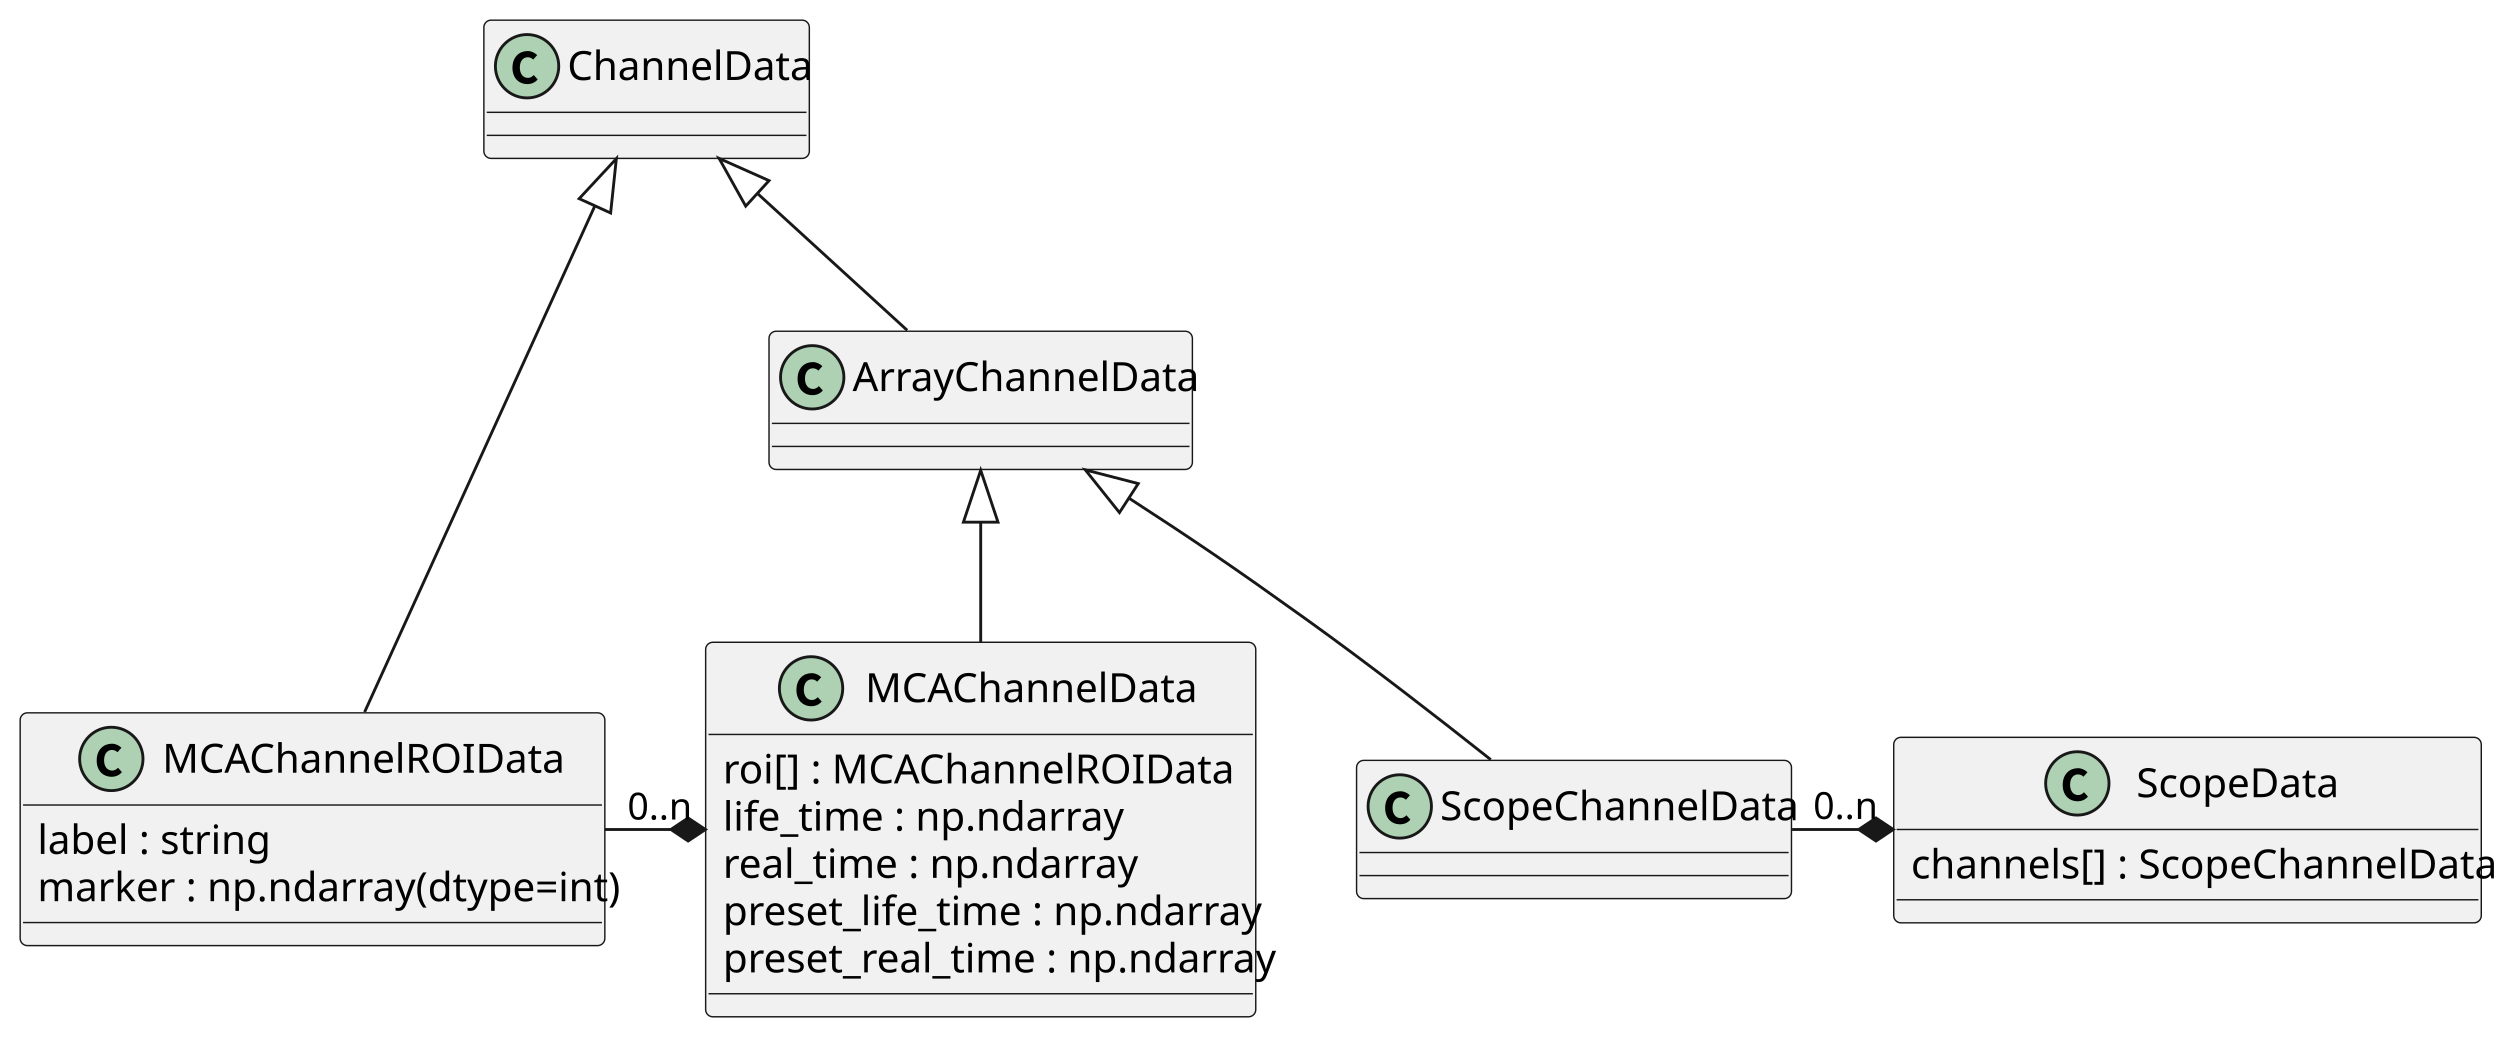
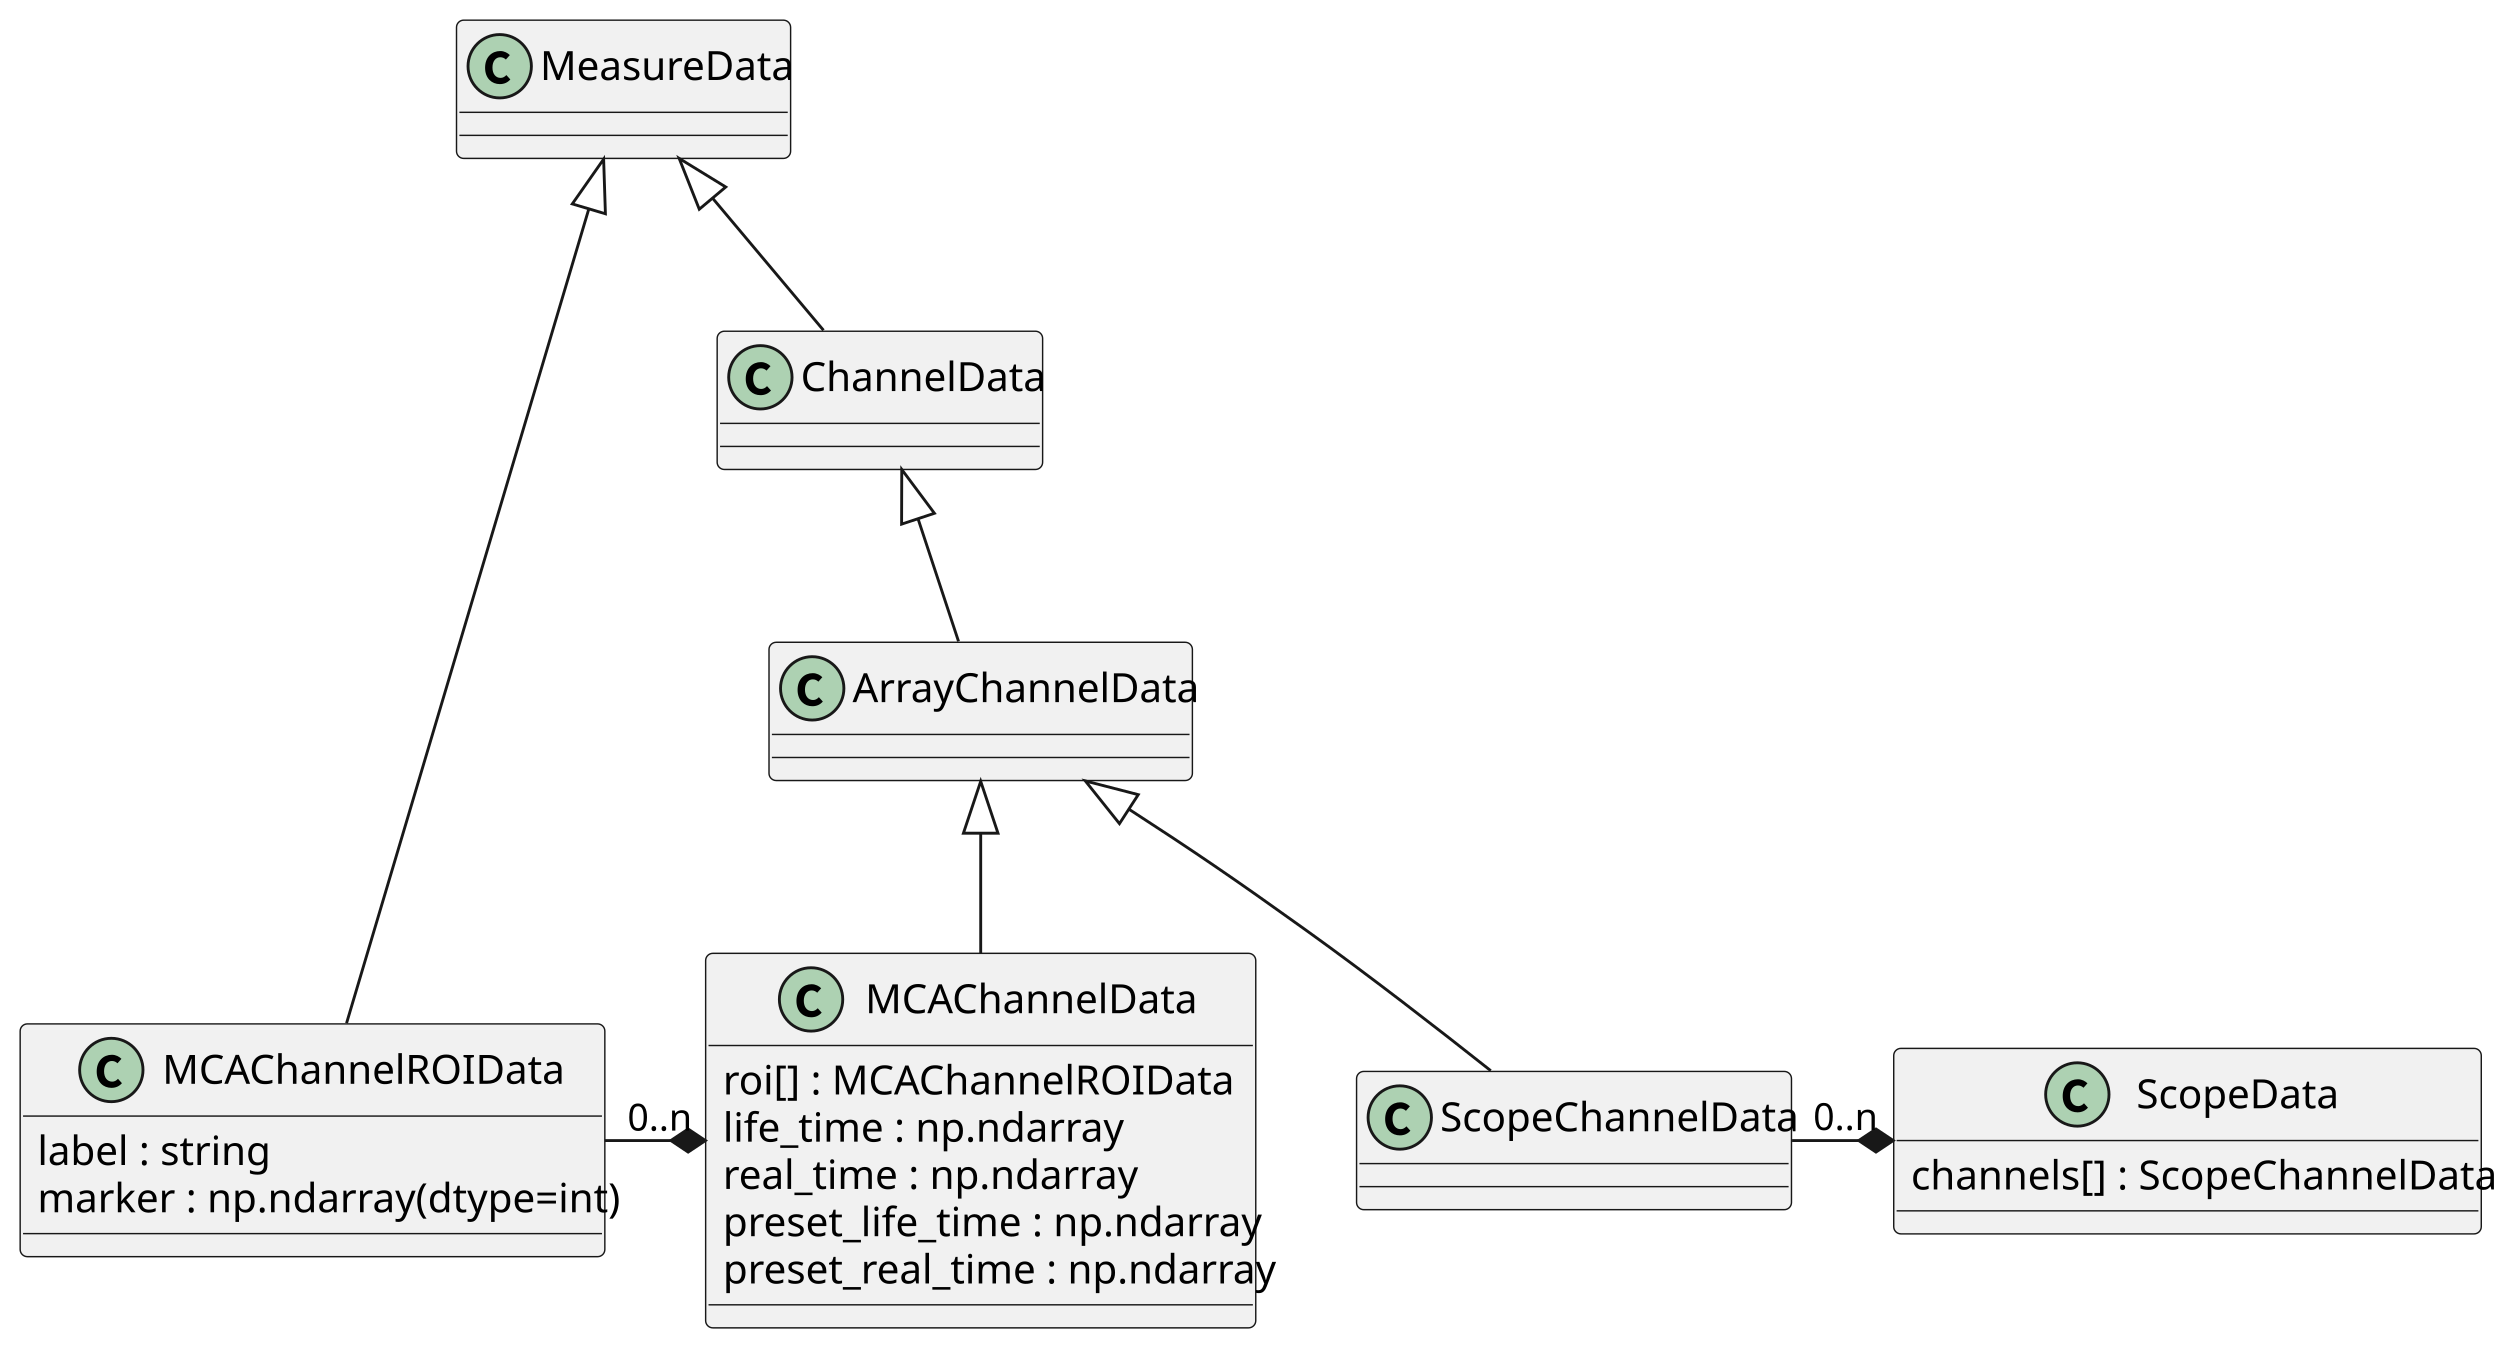
- <svg xmlns="http://www.w3.org/2000/svg" contentStyleType="text/css" height="360px" preserveAspectRatio="none" style="width:868px;height:360px;background:#FFFFFF;" version="1.1" viewBox="0 0 868 360" width="868px" zoomAndPan="magnify">
+ <svg xmlns="http://www.w3.org/2000/svg" contentStyleType="text/css" height="468px" preserveAspectRatio="none" style="width:868px;height:468px;background:#FFFFFF;" version="1.1" viewBox="0 0 868 468" width="868px" zoomAndPan="magnify">
  <defs />
  <g>
+     <g id="elem_ChannelData">
+       <rect codeLine="3" fill="#F1F1F1" height="48" id="ChannelData" rx="2.5" ry="2.5" style="stroke:#181818;stroke-width:0.5;" width="113" x="249" y="115" />
+       <ellipse cx="264" cy="131" fill="#ADD1B2" rx="11" ry="11" style="stroke:#181818;stroke-width:1.0;" />
+       <path d="M264.047,137.203 C265.547,137.203 266.781,136.641 267.688,135.578 L266.312,134.062 C265.766,134.656 265.109,135.047 264.312,135.047 C262.641,135.047 261.484,133.719 261.484,131.438 C261.484,129.219 262.641,127.875 264.203,127.875 C265.016,127.875 265.609,128.188 266.141,128.672 L267.516,127.125 C266.766,126.391 265.609,125.719 264.203,125.719 C261.25,125.719 258.922,127.859 258.922,131.531 C258.922,135.25 261.297,137.203 264.047,137.203 Z " fill="#000000" />
+       <text fill="#000000" font-family="sans-serif" font-size="14" lengthAdjust="spacing" textLength="81" x="278" y="135.785">ChannelData</text>
+       <line style="stroke:#181818;stroke-width:0.5;" x1="250" x2="361" y1="147" y2="147" />
+       <line style="stroke:#181818;stroke-width:0.5;" x1="250" x2="361" y1="155" y2="155" />
+     </g>
+     <g id="elem_MeasureData">
+       <rect fill="#F1F1F1" height="48" id="MeasureData" rx="2.5" ry="2.5" style="stroke:#181818;stroke-width:0.5;" width="116" x="158.5" y="7" />
+       <ellipse cx="173.5" cy="23" fill="#ADD1B2" rx="11" ry="11" style="stroke:#181818;stroke-width:1.0;" />
+       <path d="M173.547,29.203 C175.047,29.203 176.281,28.641 177.188,27.578 L175.812,26.062 C175.266,26.656 174.609,27.047 173.812,27.047 C172.141,27.047 170.984,25.719 170.984,23.438 C170.984,21.219 172.141,19.875 173.703,19.875 C174.516,19.875 175.109,20.188 175.641,20.672 L177.016,19.125 C176.266,18.391 175.109,17.719 173.703,17.719 C170.75,17.719 168.422,19.859 168.422,23.531 C168.422,27.25 170.797,29.203 173.547,29.203 Z " fill="#000000" />
+       <text fill="#000000" font-family="sans-serif" font-size="14" lengthAdjust="spacing" textLength="84" x="187.5" y="27.785">MeasureData</text>
+       <line style="stroke:#181818;stroke-width:0.5;" x1="159.5" x2="273.5" y1="39" y2="39" />
+       <line style="stroke:#181818;stroke-width:0.5;" x1="159.5" x2="273.5" y1="47" y2="47" />
+     </g>
    <g id="elem_ArrayChannelData">
-       <rect codeLine="3" fill="#F1F1F1" height="48" id="ArrayChannelData" rx="2.5" ry="2.5" style="stroke:#181818;stroke-width:0.5;" width="147" x="267" y="115" />
-       <ellipse cx="282" cy="131" fill="#ADD1B2" rx="11" ry="11" style="stroke:#181818;stroke-width:1.0;" />
-       <path d="M282.047,137.203 C283.547,137.203 284.781,136.641 285.688,135.578 L284.312,134.062 C283.766,134.656 283.109,135.047 282.312,135.047 C280.641,135.047 279.484,133.719 279.484,131.438 C279.484,129.219 280.641,127.875 282.203,127.875 C283.016,127.875 283.609,128.188 284.141,128.672 L285.516,127.125 C284.766,126.391 283.609,125.719 282.203,125.719 C279.25,125.719 276.922,127.859 276.922,131.531 C276.922,135.25 279.297,137.203 282.047,137.203 Z " fill="#000000" />
-       <text fill="#000000" font-family="sans-serif" font-size="14" lengthAdjust="spacing" textLength="115" x="296" y="135.785">ArrayChannelData</text>
-       <line style="stroke:#181818;stroke-width:0.5;" x1="268" x2="413" y1="147" y2="147" />
-       <line style="stroke:#181818;stroke-width:0.5;" x1="268" x2="413" y1="155" y2="155" />
-     </g>
-     <g id="elem_ChannelData">
-       <rect fill="#F1F1F1" height="48" id="ChannelData" rx="2.5" ry="2.5" style="stroke:#181818;stroke-width:0.5;" width="113" x="168" y="7" />
-       <ellipse cx="183" cy="23" fill="#ADD1B2" rx="11" ry="11" style="stroke:#181818;stroke-width:1.0;" />
-       <path d="M183.047,29.203 C184.547,29.203 185.781,28.641 186.688,27.578 L185.312,26.062 C184.766,26.656 184.109,27.047 183.312,27.047 C181.641,27.047 180.484,25.719 180.484,23.438 C180.484,21.219 181.641,19.875 183.203,19.875 C184.016,19.875 184.609,20.188 185.141,20.672 L186.516,19.125 C185.766,18.391 184.609,17.719 183.203,17.719 C180.25,17.719 177.922,19.859 177.922,23.531 C177.922,27.25 180.297,29.203 183.047,29.203 Z " fill="#000000" />
-       <text fill="#000000" font-family="sans-serif" font-size="14" lengthAdjust="spacing" textLength="81" x="197" y="27.785">ChannelData</text>
-       <line style="stroke:#181818;stroke-width:0.5;" x1="169" x2="280" y1="39" y2="39" />
-       <line style="stroke:#181818;stroke-width:0.5;" x1="169" x2="280" y1="47" y2="47" />
+       <rect codeLine="5" fill="#F1F1F1" height="48" id="ArrayChannelData" rx="2.5" ry="2.5" style="stroke:#181818;stroke-width:0.5;" width="147" x="267" y="223" />
+       <ellipse cx="282" cy="239" fill="#ADD1B2" rx="11" ry="11" style="stroke:#181818;stroke-width:1.0;" />
+       <path d="M282.047,245.203 C283.547,245.203 284.781,244.641 285.688,243.578 L284.312,242.062 C283.766,242.656 283.109,243.047 282.312,243.047 C280.641,243.047 279.484,241.719 279.484,239.438 C279.484,237.219 280.641,235.875 282.203,235.875 C283.016,235.875 283.609,236.188 284.141,236.672 L285.516,235.125 C284.766,234.391 283.609,233.719 282.203,233.719 C279.25,233.719 276.922,235.859 276.922,239.531 C276.922,243.25 279.297,245.203 282.047,245.203 Z " fill="#000000" />
+       <text fill="#000000" font-family="sans-serif" font-size="14" lengthAdjust="spacing" textLength="115" x="296" y="243.785">ArrayChannelData</text>
+       <line style="stroke:#181818;stroke-width:0.5;" x1="268" x2="413" y1="255" y2="255" />
+       <line style="stroke:#181818;stroke-width:0.5;" x1="268" x2="413" y1="263" y2="263" />
    </g>
    <g id="elem_ScopeChannelData">
-       <rect codeLine="6" fill="#F1F1F1" height="48" id="ScopeChannelData" rx="2.5" ry="2.5" style="stroke:#181818;stroke-width:0.5;" width="151" x="471" y="264" />
-       <ellipse cx="486" cy="280" fill="#ADD1B2" rx="11" ry="11" style="stroke:#181818;stroke-width:1.0;" />
-       <path d="M486.047,286.203 C487.547,286.203 488.781,285.641 489.688,284.578 L488.312,283.062 C487.766,283.656 487.109,284.047 486.312,284.047 C484.641,284.047 483.484,282.719 483.484,280.438 C483.484,278.219 484.641,276.875 486.203,276.875 C487.016,276.875 487.609,277.188 488.141,277.672 L489.516,276.125 C488.766,275.391 487.609,274.719 486.203,274.719 C483.25,274.719 480.922,276.859 480.922,280.531 C480.922,284.25 483.297,286.203 486.047,286.203 Z " fill="#000000" />
-       <text fill="#000000" font-family="sans-serif" font-size="14" lengthAdjust="spacing" textLength="119" x="500" y="284.785">ScopeChannelData</text>
-       <line style="stroke:#181818;stroke-width:0.5;" x1="472" x2="621" y1="296" y2="296" />
-       <line style="stroke:#181818;stroke-width:0.5;" x1="472" x2="621" y1="304" y2="304" />
+       <rect codeLine="8" fill="#F1F1F1" height="48" id="ScopeChannelData" rx="2.5" ry="2.5" style="stroke:#181818;stroke-width:0.5;" width="151" x="471" y="372" />
+       <ellipse cx="486" cy="388" fill="#ADD1B2" rx="11" ry="11" style="stroke:#181818;stroke-width:1.0;" />
+       <path d="M486.047,394.203 C487.547,394.203 488.781,393.641 489.688,392.578 L488.312,391.062 C487.766,391.656 487.109,392.047 486.312,392.047 C484.641,392.047 483.484,390.719 483.484,388.438 C483.484,386.219 484.641,384.875 486.203,384.875 C487.016,384.875 487.609,385.188 488.141,385.672 L489.516,384.125 C488.766,383.391 487.609,382.719 486.203,382.719 C483.25,382.719 480.922,384.859 480.922,388.531 C480.922,392.25 483.297,394.203 486.047,394.203 Z " fill="#000000" />
+       <text fill="#000000" font-family="sans-serif" font-size="14" lengthAdjust="spacing" textLength="119" x="500" y="392.785">ScopeChannelData</text>
+       <line style="stroke:#181818;stroke-width:0.5;" x1="472" x2="621" y1="404" y2="404" />
+       <line style="stroke:#181818;stroke-width:0.5;" x1="472" x2="621" y1="412" y2="412" />
    </g>
    <g id="elem_MCAChannelData">
-       <rect codeLine="8" fill="#F1F1F1" height="130.031" id="MCAChannelData" rx="2.5" ry="2.5" style="stroke:#181818;stroke-width:0.5;" width="191" x="245" y="223" />
-       <ellipse cx="281.6" cy="239" fill="#ADD1B2" rx="11" ry="11" style="stroke:#181818;stroke-width:1.0;" />
-       <path d="M281.647,245.203 C283.147,245.203 284.381,244.641 285.288,243.578 L283.913,242.062 C283.366,242.656 282.709,243.047 281.913,243.047 C280.241,243.047 279.084,241.719 279.084,239.438 C279.084,237.219 280.241,235.875 281.803,235.875 C282.616,235.875 283.209,236.188 283.741,236.672 L285.116,235.125 C284.366,234.391 283.209,233.719 281.803,233.719 C278.85,233.719 276.522,235.859 276.522,239.531 C276.522,243.25 278.897,245.203 281.647,245.203 Z " fill="#000000" />
-       <text fill="#000000" font-family="sans-serif" font-size="14" lengthAdjust="spacing" textLength="111" x="300.4" y="243.785">MCAChannelData</text>
-       <line style="stroke:#181818;stroke-width:0.5;" x1="246" x2="435" y1="255" y2="255" />
-       <text fill="#000000" font-family="sans-serif" font-size="14" lengthAdjust="spacing" textLength="167" x="251" y="271.988">roi[] : MCAChannelROIData</text>
-       <text fill="#000000" font-family="sans-serif" font-size="14" lengthAdjust="spacing" textLength="129" x="251" y="288.394">life_time : np.ndarray</text>
-       <text fill="#000000" font-family="sans-serif" font-size="14" lengthAdjust="spacing" textLength="134" x="251" y="304.801">real_time : np.ndarray</text>
-       <text fill="#000000" font-family="sans-serif" font-size="14" lengthAdjust="spacing" textLength="174" x="251" y="321.207">preset_life_time : np.ndarray</text>
-       <text fill="#000000" font-family="sans-serif" font-size="14" lengthAdjust="spacing" textLength="179" x="251" y="337.613">preset_real_time : np.ndarray</text>
-       <line style="stroke:#181818;stroke-width:0.5;" x1="246" x2="435" y1="345.031" y2="345.031" />
+       <rect codeLine="10" fill="#F1F1F1" height="130.031" id="MCAChannelData" rx="2.5" ry="2.5" style="stroke:#181818;stroke-width:0.5;" width="191" x="245" y="331" />
+       <ellipse cx="281.6" cy="347" fill="#ADD1B2" rx="11" ry="11" style="stroke:#181818;stroke-width:1.0;" />
+       <path d="M281.647,353.203 C283.147,353.203 284.381,352.641 285.288,351.578 L283.913,350.062 C283.366,350.656 282.709,351.047 281.913,351.047 C280.241,351.047 279.084,349.719 279.084,347.438 C279.084,345.219 280.241,343.875 281.803,343.875 C282.616,343.875 283.209,344.188 283.741,344.672 L285.116,343.125 C284.366,342.391 283.209,341.719 281.803,341.719 C278.85,341.719 276.522,343.859 276.522,347.531 C276.522,351.25 278.897,353.203 281.647,353.203 Z " fill="#000000" />
+       <text fill="#000000" font-family="sans-serif" font-size="14" lengthAdjust="spacing" textLength="111" x="300.4" y="351.785">MCAChannelData</text>
+       <line style="stroke:#181818;stroke-width:0.5;" x1="246" x2="435" y1="363" y2="363" />
+       <text fill="#000000" font-family="sans-serif" font-size="14" lengthAdjust="spacing" textLength="167" x="251" y="379.988">roi[] : MCAChannelROIData</text>
+       <text fill="#000000" font-family="sans-serif" font-size="14" lengthAdjust="spacing" textLength="129" x="251" y="396.394">life_time : np.ndarray</text>
+       <text fill="#000000" font-family="sans-serif" font-size="14" lengthAdjust="spacing" textLength="134" x="251" y="412.801">real_time : np.ndarray</text>
+       <text fill="#000000" font-family="sans-serif" font-size="14" lengthAdjust="spacing" textLength="174" x="251" y="429.207">preset_life_time : np.ndarray</text>
+       <text fill="#000000" font-family="sans-serif" font-size="14" lengthAdjust="spacing" textLength="179" x="251" y="445.613">preset_real_time : np.ndarray</text>
+       <line style="stroke:#181818;stroke-width:0.5;" x1="246" x2="435" y1="453.031" y2="453.031" />
    </g>
    <g id="elem_MCAChannelROIData">
-       <rect codeLine="18" fill="#F1F1F1" height="80.812" id="MCAChannelROIData" rx="2.5" ry="2.5" style="stroke:#181818;stroke-width:0.5;" width="203" x="7" y="247.5" />
-       <ellipse cx="38.65" cy="263.5" fill="#ADD1B2" rx="11" ry="11" style="stroke:#181818;stroke-width:1.0;" />
-       <path d="M38.697,269.703 C40.197,269.703 41.431,269.141 42.337,268.078 L40.962,266.562 C40.416,267.156 39.759,267.547 38.962,267.547 C37.291,267.547 36.134,266.219 36.134,263.938 C36.134,261.719 37.291,260.375 38.853,260.375 C39.666,260.375 40.259,260.688 40.791,261.172 L42.166,259.625 C41.416,258.891 40.259,258.219 38.853,258.219 C35.9,258.219 33.572,260.359 33.572,264.031 C33.572,267.75 35.947,269.703 38.697,269.703 Z " fill="#000000" />
-       <text fill="#000000" font-family="sans-serif" font-size="14" lengthAdjust="spacing" textLength="134" x="56.35" y="268.285">MCAChannelROIData</text>
-       <line style="stroke:#181818;stroke-width:0.5;" x1="8" x2="209" y1="279.5" y2="279.5" />
-       <text fill="#000000" font-family="sans-serif" font-size="14" lengthAdjust="spacing" textLength="74" x="13" y="296.488">label : string</text>
-       <text fill="#000000" font-family="sans-serif" font-size="14" lengthAdjust="spacing" textLength="191" x="13" y="312.894">marker : np.ndarray(dtype=int)</text>
-       <line style="stroke:#181818;stroke-width:0.5;" x1="8" x2="209" y1="320.312" y2="320.312" />
+       <rect codeLine="20" fill="#F1F1F1" height="80.812" id="MCAChannelROIData" rx="2.5" ry="2.5" style="stroke:#181818;stroke-width:0.5;" width="203" x="7" y="355.5" />
+       <ellipse cx="38.65" cy="371.5" fill="#ADD1B2" rx="11" ry="11" style="stroke:#181818;stroke-width:1.0;" />
+       <path d="M38.697,377.703 C40.197,377.703 41.431,377.141 42.337,376.078 L40.962,374.562 C40.416,375.156 39.759,375.547 38.962,375.547 C37.291,375.547 36.134,374.219 36.134,371.938 C36.134,369.719 37.291,368.375 38.853,368.375 C39.666,368.375 40.259,368.688 40.791,369.172 L42.166,367.625 C41.416,366.891 40.259,366.219 38.853,366.219 C35.9,366.219 33.572,368.359 33.572,372.031 C33.572,375.75 35.947,377.703 38.697,377.703 Z " fill="#000000" />
+       <text fill="#000000" font-family="sans-serif" font-size="14" lengthAdjust="spacing" textLength="134" x="56.35" y="376.285">MCAChannelROIData</text>
+       <line style="stroke:#181818;stroke-width:0.5;" x1="8" x2="209" y1="387.5" y2="387.5" />
+       <text fill="#000000" font-family="sans-serif" font-size="14" lengthAdjust="spacing" textLength="74" x="13" y="404.488">label : string</text>
+       <text fill="#000000" font-family="sans-serif" font-size="14" lengthAdjust="spacing" textLength="191" x="13" y="420.894">marker : np.ndarray(dtype=int)</text>
+       <line style="stroke:#181818;stroke-width:0.5;" x1="8" x2="209" y1="428.312" y2="428.312" />
    </g>
    <g id="elem_ScopeData">
-       <rect codeLine="23" fill="#F1F1F1" height="64.406" id="ScopeData" rx="2.5" ry="2.5" style="stroke:#181818;stroke-width:0.5;" width="204" x="657.5" y="256" />
-       <ellipse cx="721.25" cy="272" fill="#ADD1B2" rx="11" ry="11" style="stroke:#181818;stroke-width:1.0;" />
-       <path d="M721.297,278.203 C722.797,278.203 724.031,277.641 724.938,276.578 L723.562,275.062 C723.016,275.656 722.359,276.047 721.562,276.047 C719.891,276.047 718.734,274.719 718.734,272.438 C718.734,270.219 719.891,268.875 721.453,268.875 C722.266,268.875 722.859,269.188 723.391,269.672 L724.766,268.125 C724.016,267.391 722.859,266.719 721.453,266.719 C718.5,266.719 716.172,268.859 716.172,272.531 C716.172,276.25 718.547,278.203 721.297,278.203 Z " fill="#000000" />
-       <text fill="#000000" font-family="sans-serif" font-size="14" lengthAdjust="spacing" textLength="68" x="741.75" y="276.785">ScopeData</text>
-       <line style="stroke:#181818;stroke-width:0.5;" x1="658.5" x2="860.5" y1="288" y2="288" />
-       <text fill="#000000" font-family="sans-serif" font-size="14" lengthAdjust="spacing" textLength="192" x="663.5" y="304.988">channels[] : ScopeChannelData</text>
-       <line style="stroke:#181818;stroke-width:0.5;" x1="658.5" x2="860.5" y1="312.406" y2="312.406" />
+       <rect codeLine="25" fill="#F1F1F1" height="64.406" id="ScopeData" rx="2.5" ry="2.5" style="stroke:#181818;stroke-width:0.5;" width="204" x="657.5" y="364" />
+       <ellipse cx="721.25" cy="380" fill="#ADD1B2" rx="11" ry="11" style="stroke:#181818;stroke-width:1.0;" />
+       <path d="M721.297,386.203 C722.797,386.203 724.031,385.641 724.938,384.578 L723.562,383.062 C723.016,383.656 722.359,384.047 721.562,384.047 C719.891,384.047 718.734,382.719 718.734,380.438 C718.734,378.219 719.891,376.875 721.453,376.875 C722.266,376.875 722.859,377.188 723.391,377.672 L724.766,376.125 C724.016,375.391 722.859,374.719 721.453,374.719 C718.5,374.719 716.172,376.859 716.172,380.531 C716.172,384.25 718.547,386.203 721.297,386.203 Z " fill="#000000" />
+       <text fill="#000000" font-family="sans-serif" font-size="14" lengthAdjust="spacing" textLength="68" x="741.75" y="384.785">ScopeData</text>
+       <line style="stroke:#181818;stroke-width:0.5;" x1="658.5" x2="860.5" y1="396" y2="396" />
+       <text fill="#000000" font-family="sans-serif" font-size="14" lengthAdjust="spacing" textLength="192" x="663.5" y="412.988">channels[] : ScopeChannelData</text>
+       <line style="stroke:#181818;stroke-width:0.5;" x1="658.5" x2="860.5" y1="420.406" y2="420.406" />
+     </g>
+     <g id="link_MeasureData_ChannelData">
+       <path d="M247.385,68.784 C262.215,86.444 271.03,96.94 285.92,114.68 " fill="none" id="MeasureData-backto-ChannelData" style="stroke:#181818;stroke-width:1.0;" />
+       <polygon fill="none" points="235.81,55,242.791,72.643,251.98,64.926,235.81,55" style="stroke:#181818;stroke-width:1.0;" />
    </g>
    <g id="link_ChannelData_ArrayChannelData">
-       <path d="M262.956,67.144 C282.276,84.804 295.57,96.94 314.98,114.68 " fill="none" id="ChannelData-backto-ArrayChannelData" style="stroke:#181818;stroke-width:1.0;" />
-       <polygon fill="none" points="249.67,55,258.908,71.573,267.004,62.716,249.67,55" style="stroke:#181818;stroke-width:1.0;" />
+       <path d="M318.733,180.093 C324.563,197.753 326.94,204.94 332.8,222.68 " fill="none" id="ChannelData-backto-ArrayChannelData" style="stroke:#181818;stroke-width:1.0;" />
+       <polygon fill="none" points="313.09,163,313.035,181.974,324.43,178.212,313.09,163" style="stroke:#181818;stroke-width:1.0;" />
    </g>
    <g id="link_ArrayChannelData_ScopeChannelData">
-       <path d="M391.937,172.938 C414.317,187.438 428.34,196.95 453.5,215 C475.4,230.71 499.44,249.36 517.59,263.75 " fill="none" id="ArrayChannelData-backto-ScopeChannelData" style="stroke:#181818;stroke-width:1.0;" />
-       <polygon fill="none" points="376.83,163.15,388.674,177.973,395.199,167.902,376.83,163.15" style="stroke:#181818;stroke-width:1.0;" />
+       <path d="M391.937,280.938 C414.317,295.438 428.34,304.95 453.5,323 C475.4,338.71 499.44,357.36 517.59,371.75 " fill="none" id="ArrayChannelData-backto-ScopeChannelData" style="stroke:#181818;stroke-width:1.0;" />
+       <polygon fill="none" points="376.83,271.15,388.674,285.973,395.199,275.902,376.83,271.15" style="stroke:#181818;stroke-width:1.0;" />
    </g>
    <g id="link_ArrayChannelData_MCAChannelData">
-       <path d="M340.5,181.29 C340.5,197.4 340.5,201.68 340.5,222.89 " fill="none" id="ArrayChannelData-backto-MCAChannelData" style="stroke:#181818;stroke-width:1.0;" />
-       <polygon fill="none" points="340.5,163.29,334.5,181.29,346.5,181.29,340.5,163.29" style="stroke:#181818;stroke-width:1.0;" />
+       <path d="M340.5,289.29 C340.5,305.4 340.5,309.68 340.5,330.89 " fill="none" id="ArrayChannelData-backto-MCAChannelData" style="stroke:#181818;stroke-width:1.0;" />
+       <polygon fill="none" points="340.5,271.29,334.5,289.29,346.5,289.29,340.5,271.29" style="stroke:#181818;stroke-width:1.0;" />
    </g>
    <g id="link_MCAChannelROIData_MCAChannelData">
-       <path codeLine="16" d="M210,288 C221.64,288 221.28,288 232.92,288 " fill="none" id="MCAChannelROIData-to-MCAChannelData" style="stroke:#181818;stroke-width:1.0;" />
-       <polygon fill="#181818" points="244.92,288,238.92,284,232.92,288,238.92,292,244.92,288" style="stroke:#181818;stroke-width:1.0;" />
-       <text fill="#000000" font-family="sans-serif" font-size="13" lengthAdjust="spacing" textLength="20" x="217.84" y="284.548">0..n</text>
+       <path codeLine="18" d="M210,396 C221.64,396 221.28,396 232.92,396 " fill="none" id="MCAChannelROIData-to-MCAChannelData" style="stroke:#181818;stroke-width:1.0;" />
+       <polygon fill="#181818" points="244.92,396,238.92,392,232.92,396,238.92,400,244.92,396" style="stroke:#181818;stroke-width:1.0;" />
+       <text fill="#000000" font-family="sans-serif" font-size="13" lengthAdjust="spacing" textLength="20" x="217.84" y="392.548">0..n</text>
    </g>
-     <g id="link_ChannelData_MCAChannelROIData">
-       <path d="M206.546,71.464 C186.746,114.984 151.14,193.27 126.59,247.23 " fill="none" id="ChannelData-backto-MCAChannelROIData" style="stroke:#181818;stroke-width:1.0;" />
-       <polygon fill="none" points="214,55.08,201.084,68.979,212.007,73.949,214,55.08" style="stroke:#181818;stroke-width:1.0;" />
+     <g id="link_MeasureData_MCAChannelROIData">
+       <path d="M204.447,72.513 C186.407,133.153 142.91,279.35 120.32,355.26 " fill="none" id="MeasureData-backto-MCAChannelROIData" style="stroke:#181818;stroke-width:1.0;" />
+       <polygon fill="none" points="209.58,55.26,198.696,70.802,210.198,74.224,209.58,55.26" style="stroke:#181818;stroke-width:1.0;" />
    </g>
    <g id="link_ScopeChannelData_ScopeData">
-       <path codeLine="27" d="M622.21,288 C633.92,288 633.63,288 645.34,288 " fill="none" id="ScopeChannelData-to-ScopeData" style="stroke:#181818;stroke-width:1.0;" />
-       <polygon fill="#181818" points="657.34,288,651.34,284,645.34,288,651.34,292,657.34,288" style="stroke:#181818;stroke-width:1.0;" />
-       <text fill="#000000" font-family="sans-serif" font-size="13" lengthAdjust="spacing" textLength="20" x="629.552" y="284.341">0..n</text>
+       <path codeLine="29" d="M622.21,396 C633.92,396 633.63,396 645.34,396 " fill="none" id="ScopeChannelData-to-ScopeData" style="stroke:#181818;stroke-width:1.0;" />
+       <polygon fill="#181818" points="657.34,396,651.34,392,645.34,396,651.34,400,657.34,396" style="stroke:#181818;stroke-width:1.0;" />
+       <text fill="#000000" font-family="sans-serif" font-size="13" lengthAdjust="spacing" textLength="20" x="629.552" y="392.341">0..n</text>
    </g>
  </g>
</svg>
